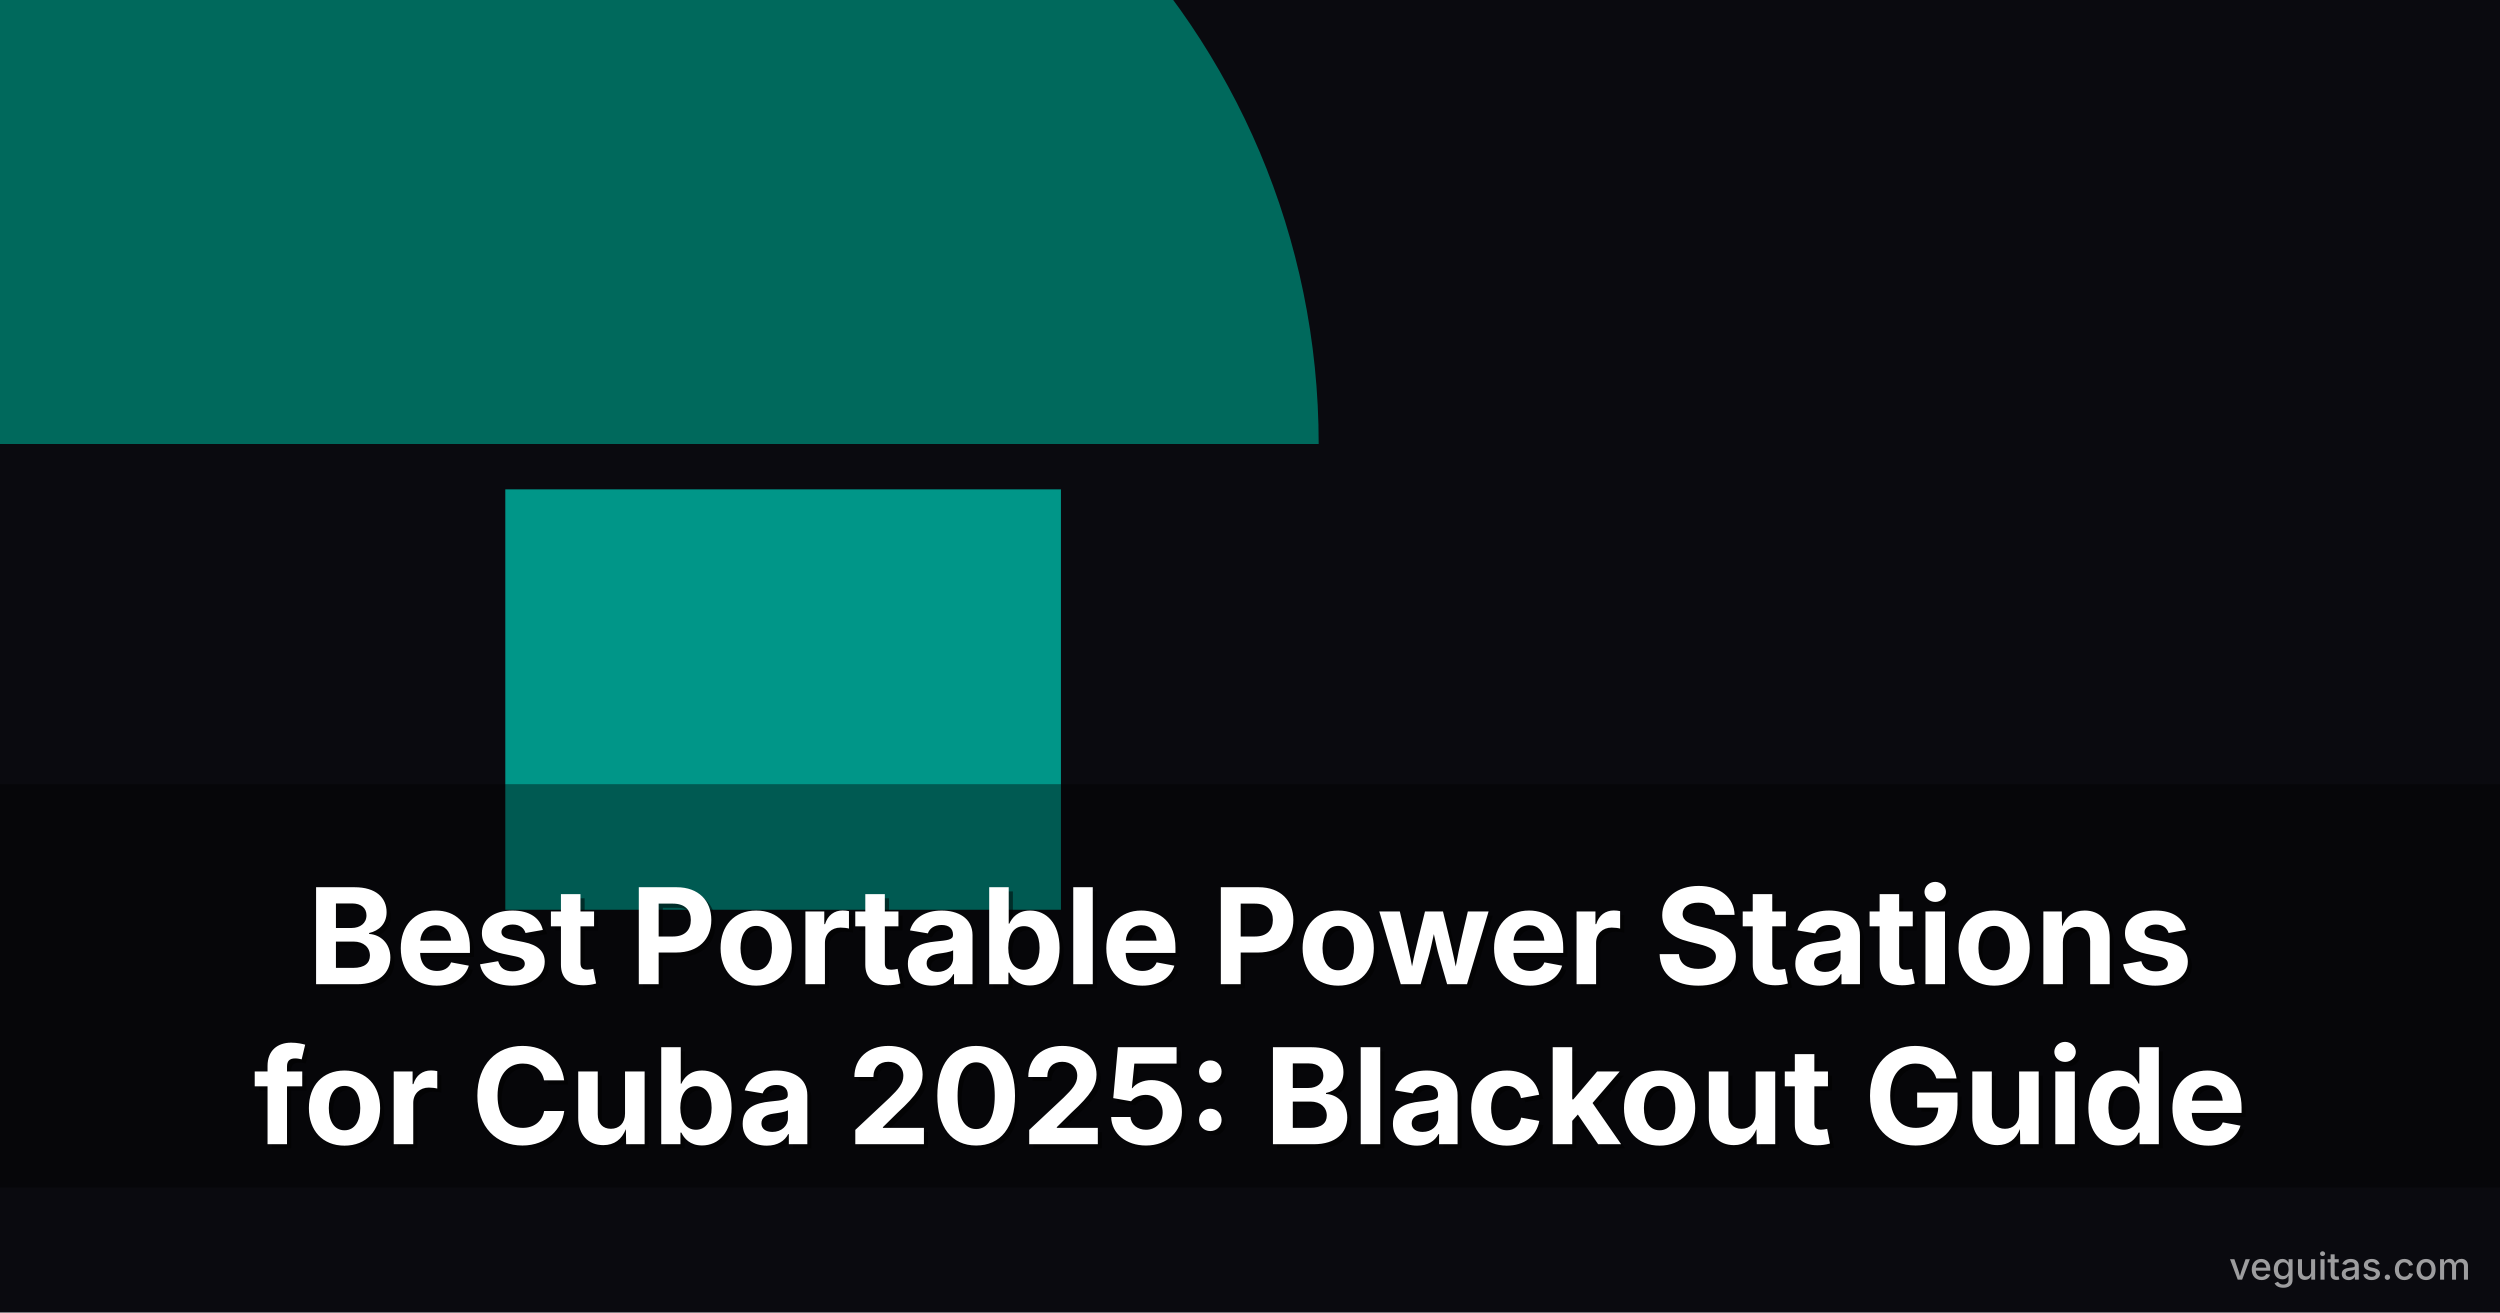
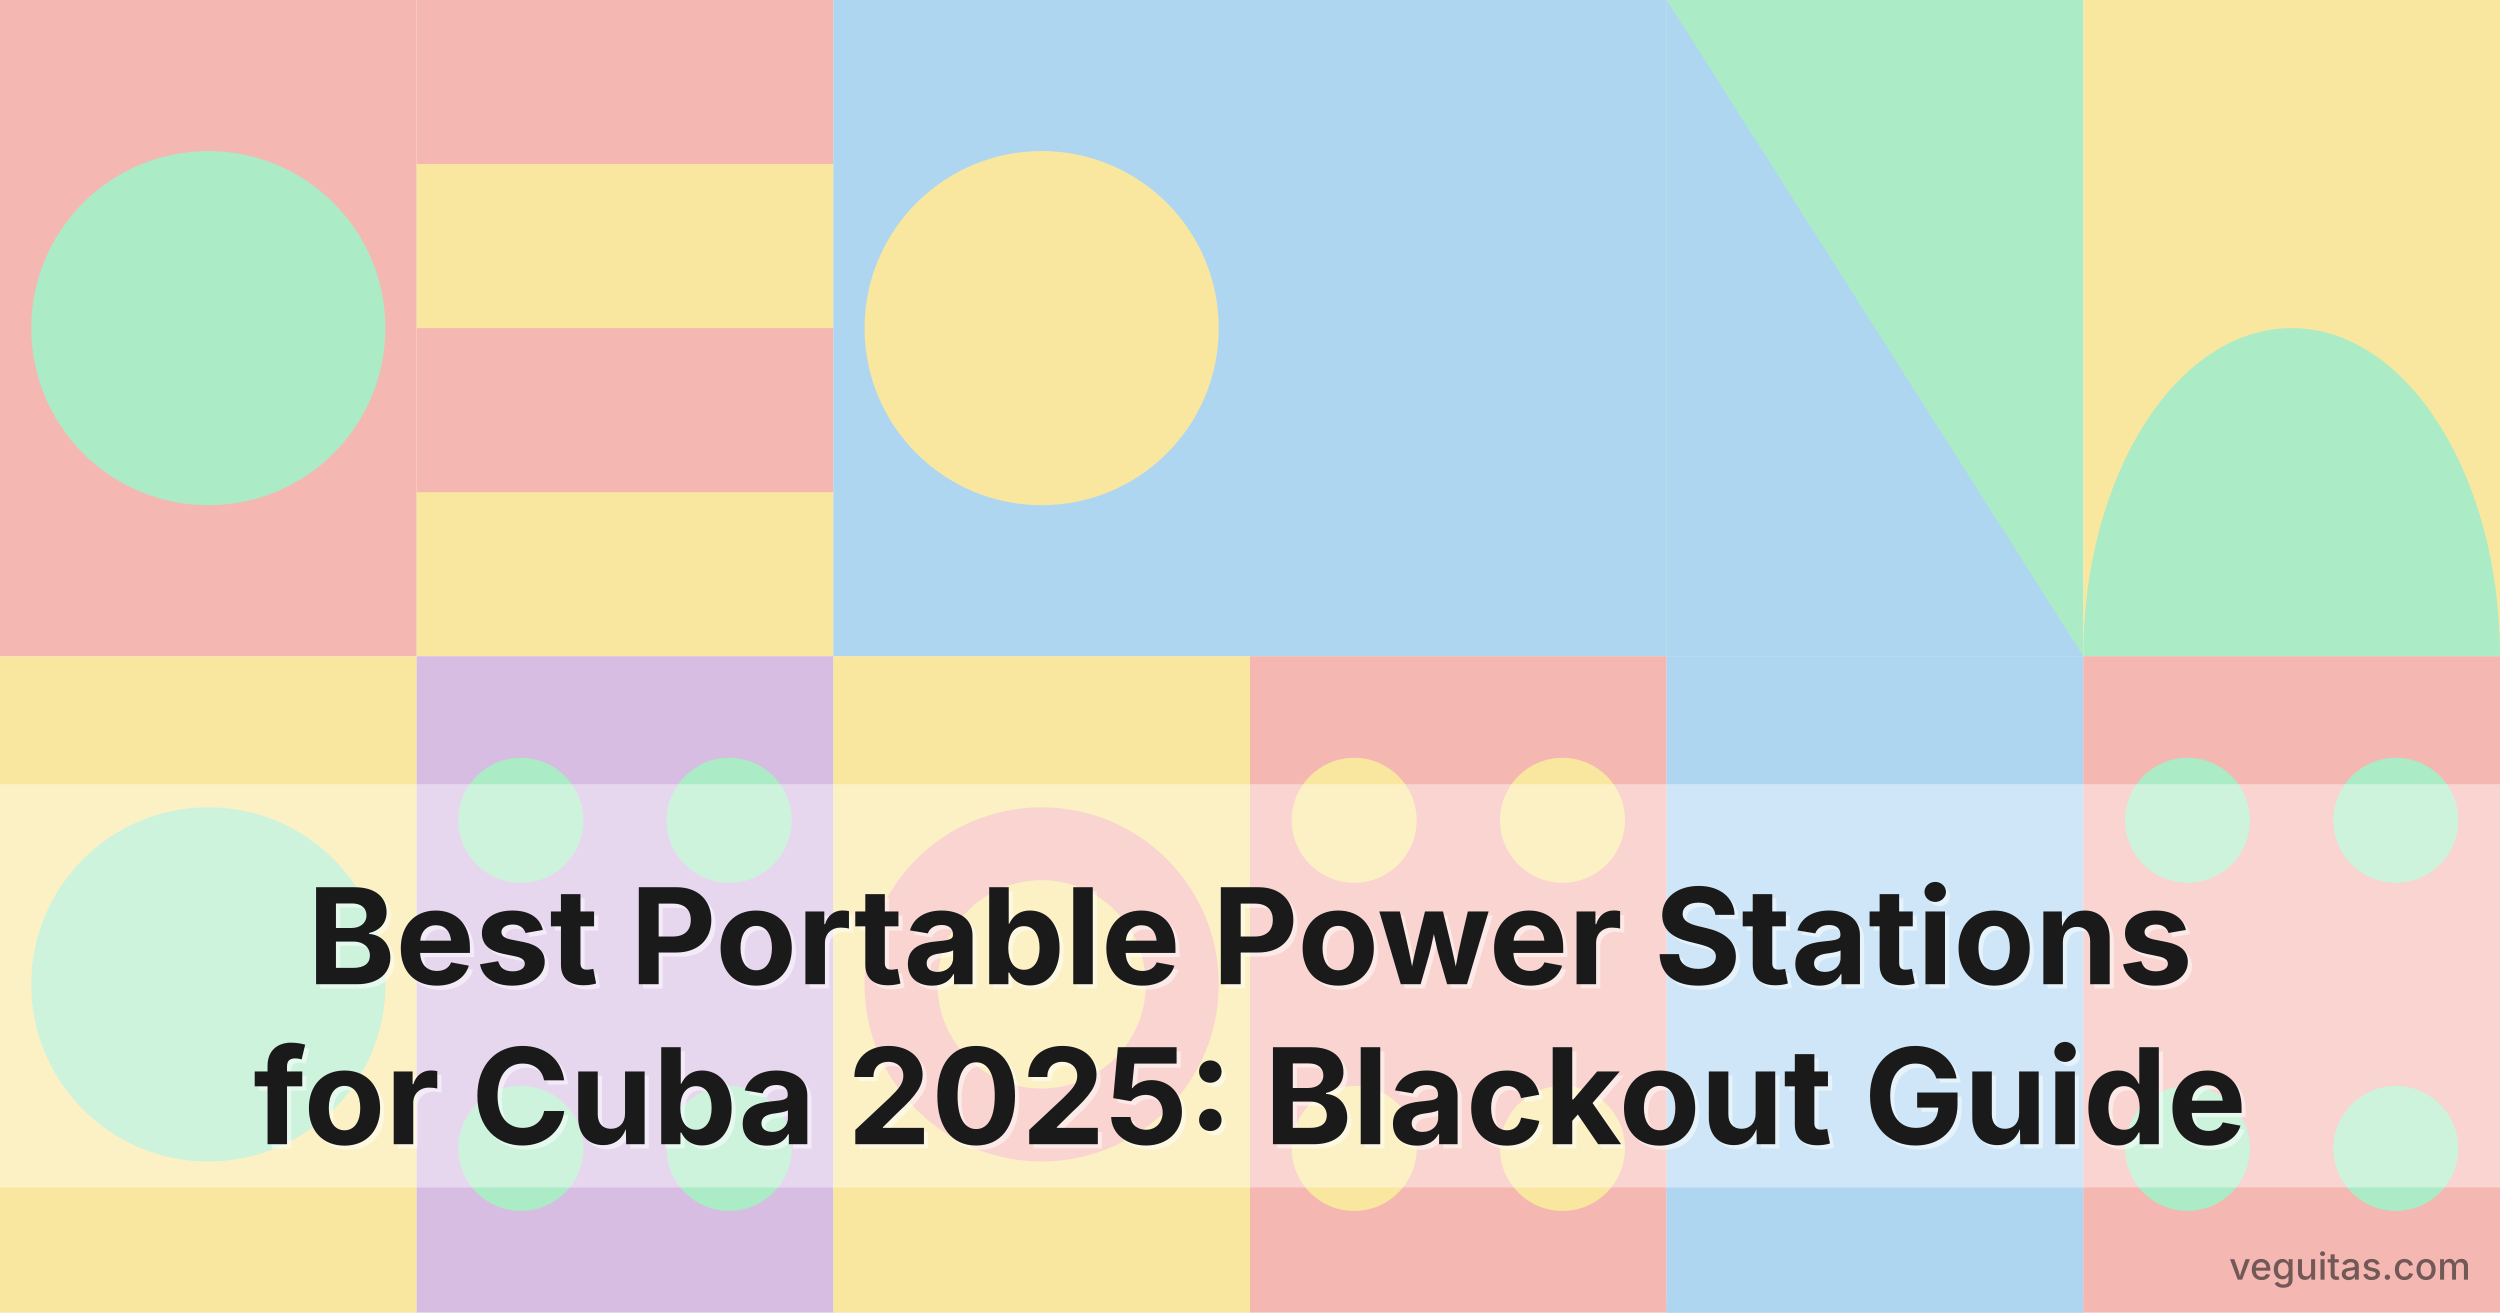
<svg xmlns="http://www.w3.org/2000/svg" version="1.1" width="1200" height="630" viewBox="0 0 1200 630">
-   <rect width="1200" height="630" fill="#0a0a0f" />
-   <path d="M -87.264 213.115 A 360.115 360.115 0 0 1 632.966 213.115" fill="#00695c" />
-   <rect width="266.703" height="201.788" x="242.543" y="234.889" fill="#009688" />
-   <rect width="1200" height="193.6" x="0" y="376.4" fill="rgba(0,0,0,0.4)" />
-   <text font-family="system-ui, -apple-system, sans-serif" font-size="64" font-weight="700" text-anchor="middle" fill="rgba(0,0,0,0.5)" x="602" y="474.428">
+   <rect width="200" height="315" x="0" y="0" fill="#f5b7b1" />
+   <circle r="85" cx="100" cy="157.5" fill="#abebc6" />
+   <rect width="200" height="315" x="200" y="0" fill="#f9e79f" />
+   <rect width="200" height="78.75" x="200" y="0" fill="#f5b7b1" />
+   <rect width="200" height="78.75" x="200" y="157.5" fill="#f5b7b1" />
+   <rect width="200" height="315" x="400" y="0" fill="#aed6f1" />
+   <circle r="85" cx="500" cy="157.5" fill="#f9e79f" />
+   <rect width="200" height="315" x="600" y="0" fill="#aed6f1" />
+   <circle r="85" cx="700" cy="157.5" fill="#aed6f1" />
+   <rect width="200" height="315" x="800" y="0" fill="#abebc6" />
+   <polygon points="800,0 800,315 1000,315" fill="#aed6f1" />
+   <rect width="200" height="315" x="1000" y="0" fill="#f9e79f" />
+   <path d="M 1000 315 A 100 157.5 0 0 1 1200 315 Z" fill="#abebc6" />
+   <rect width="200" height="315" x="0" y="315" fill="#f9e79f" />
+   <circle r="85" cx="100" cy="472.5" fill="#abebc6" />
+   <rect width="200" height="315" x="200" y="315" fill="#d7bde2" />
+   <circle r="30" cx="250" cy="393.75" fill="#abebc6" />
+   <circle r="30" cx="350" cy="393.75" fill="#abebc6" />
+   <circle r="30" cx="250" cy="551.25" fill="#abebc6" />
+   <circle r="30" cx="350" cy="551.25" fill="#abebc6" />
+   <rect width="200" height="315" x="400" y="315" fill="#f9e79f" />
+   <circle r="85" cx="500" cy="472.5" fill="#f5b7b1" />
+   <circle r="50" cx="500" cy="472.5" fill="#f9e79f" />
+   <rect width="200" height="315" x="600" y="315" fill="#f5b7b1" />
+   <circle r="30" cx="650" cy="393.75" fill="#f9e79f" />
+   <circle r="30" cx="750" cy="393.75" fill="#f9e79f" />
+   <circle r="30" cx="650" cy="551.25" fill="#f9e79f" />
+   <circle r="30" cx="750" cy="551.25" fill="#f9e79f" />
+   <rect width="200" height="315" x="800" y="315" fill="#aed6f1" />
+   <path d="M 800 630 A 100 157.5 0 0 1 1000 630 Z" fill="#aed6f1" />
+   <rect width="200" height="315" x="1000" y="315" fill="#f5b7b1" />
+   <circle r="30" cx="1050" cy="393.75" fill="#abebc6" />
+   <circle r="30" cx="1150" cy="393.75" fill="#abebc6" />
+   <circle r="30" cx="1050" cy="551.25" fill="#abebc6" />
+   <circle r="30" cx="1150" cy="551.25" fill="#abebc6" />
+   <rect width="1200" height="193.6" x="0" y="376.4" fill="rgba(255,255,255,0.4)" />
+   <text font-family="system-ui, -apple-system, sans-serif" font-size="64" font-weight="700" text-anchor="middle" fill="rgba(255,255,255,0.5)" x="602" y="474.428">
    <tspan dy="0" x="602">Best Portable Power Stations</tspan>
  </text>
-   <text font-family="system-ui, -apple-system, sans-serif" font-size="64" font-weight="700" text-anchor="middle" fill="#ffffff" x="600" y="472.428">
+   <text font-family="system-ui, -apple-system, sans-serif" font-size="64" font-weight="700" text-anchor="middle" fill="#1a1a1a" x="600" y="472.428">
    <tspan dy="0" x="600">Best Portable Power Stations</tspan>
  </text>
-   <text font-family="system-ui, -apple-system, sans-serif" font-size="64" font-weight="700" text-anchor="middle" fill="rgba(0,0,0,0.5)" x="602" y="551.228">
+   <text font-family="system-ui, -apple-system, sans-serif" font-size="64" font-weight="700" text-anchor="middle" fill="rgba(255,255,255,0.5)" x="602" y="551.228">
    <tspan dy="0" x="602">for Cuba 2025: Blackout Guide</tspan>
  </text>
-   <text font-family="system-ui, -apple-system, sans-serif" font-size="64" font-weight="700" text-anchor="middle" fill="#ffffff" x="600" y="549.228">
+   <text font-family="system-ui, -apple-system, sans-serif" font-size="64" font-weight="700" text-anchor="middle" fill="#1a1a1a" x="600" y="549.228">
    <tspan dy="0" x="600">for Cuba 2025: Blackout Guide</tspan>
  </text>
-   <text font-family="system-ui, -apple-system, sans-serif" font-size="18" font-weight="500" fill="#ffffff" opacity="0.6" x="1070" y="614.239">
+   <text font-family="system-ui, -apple-system, sans-serif" font-size="18" font-weight="500" fill="#1a1a1a" opacity="0.6" x="1070" y="614.239">
    <tspan dy="0" x="1070">veguitas.com</tspan>
  </text>
</svg>
